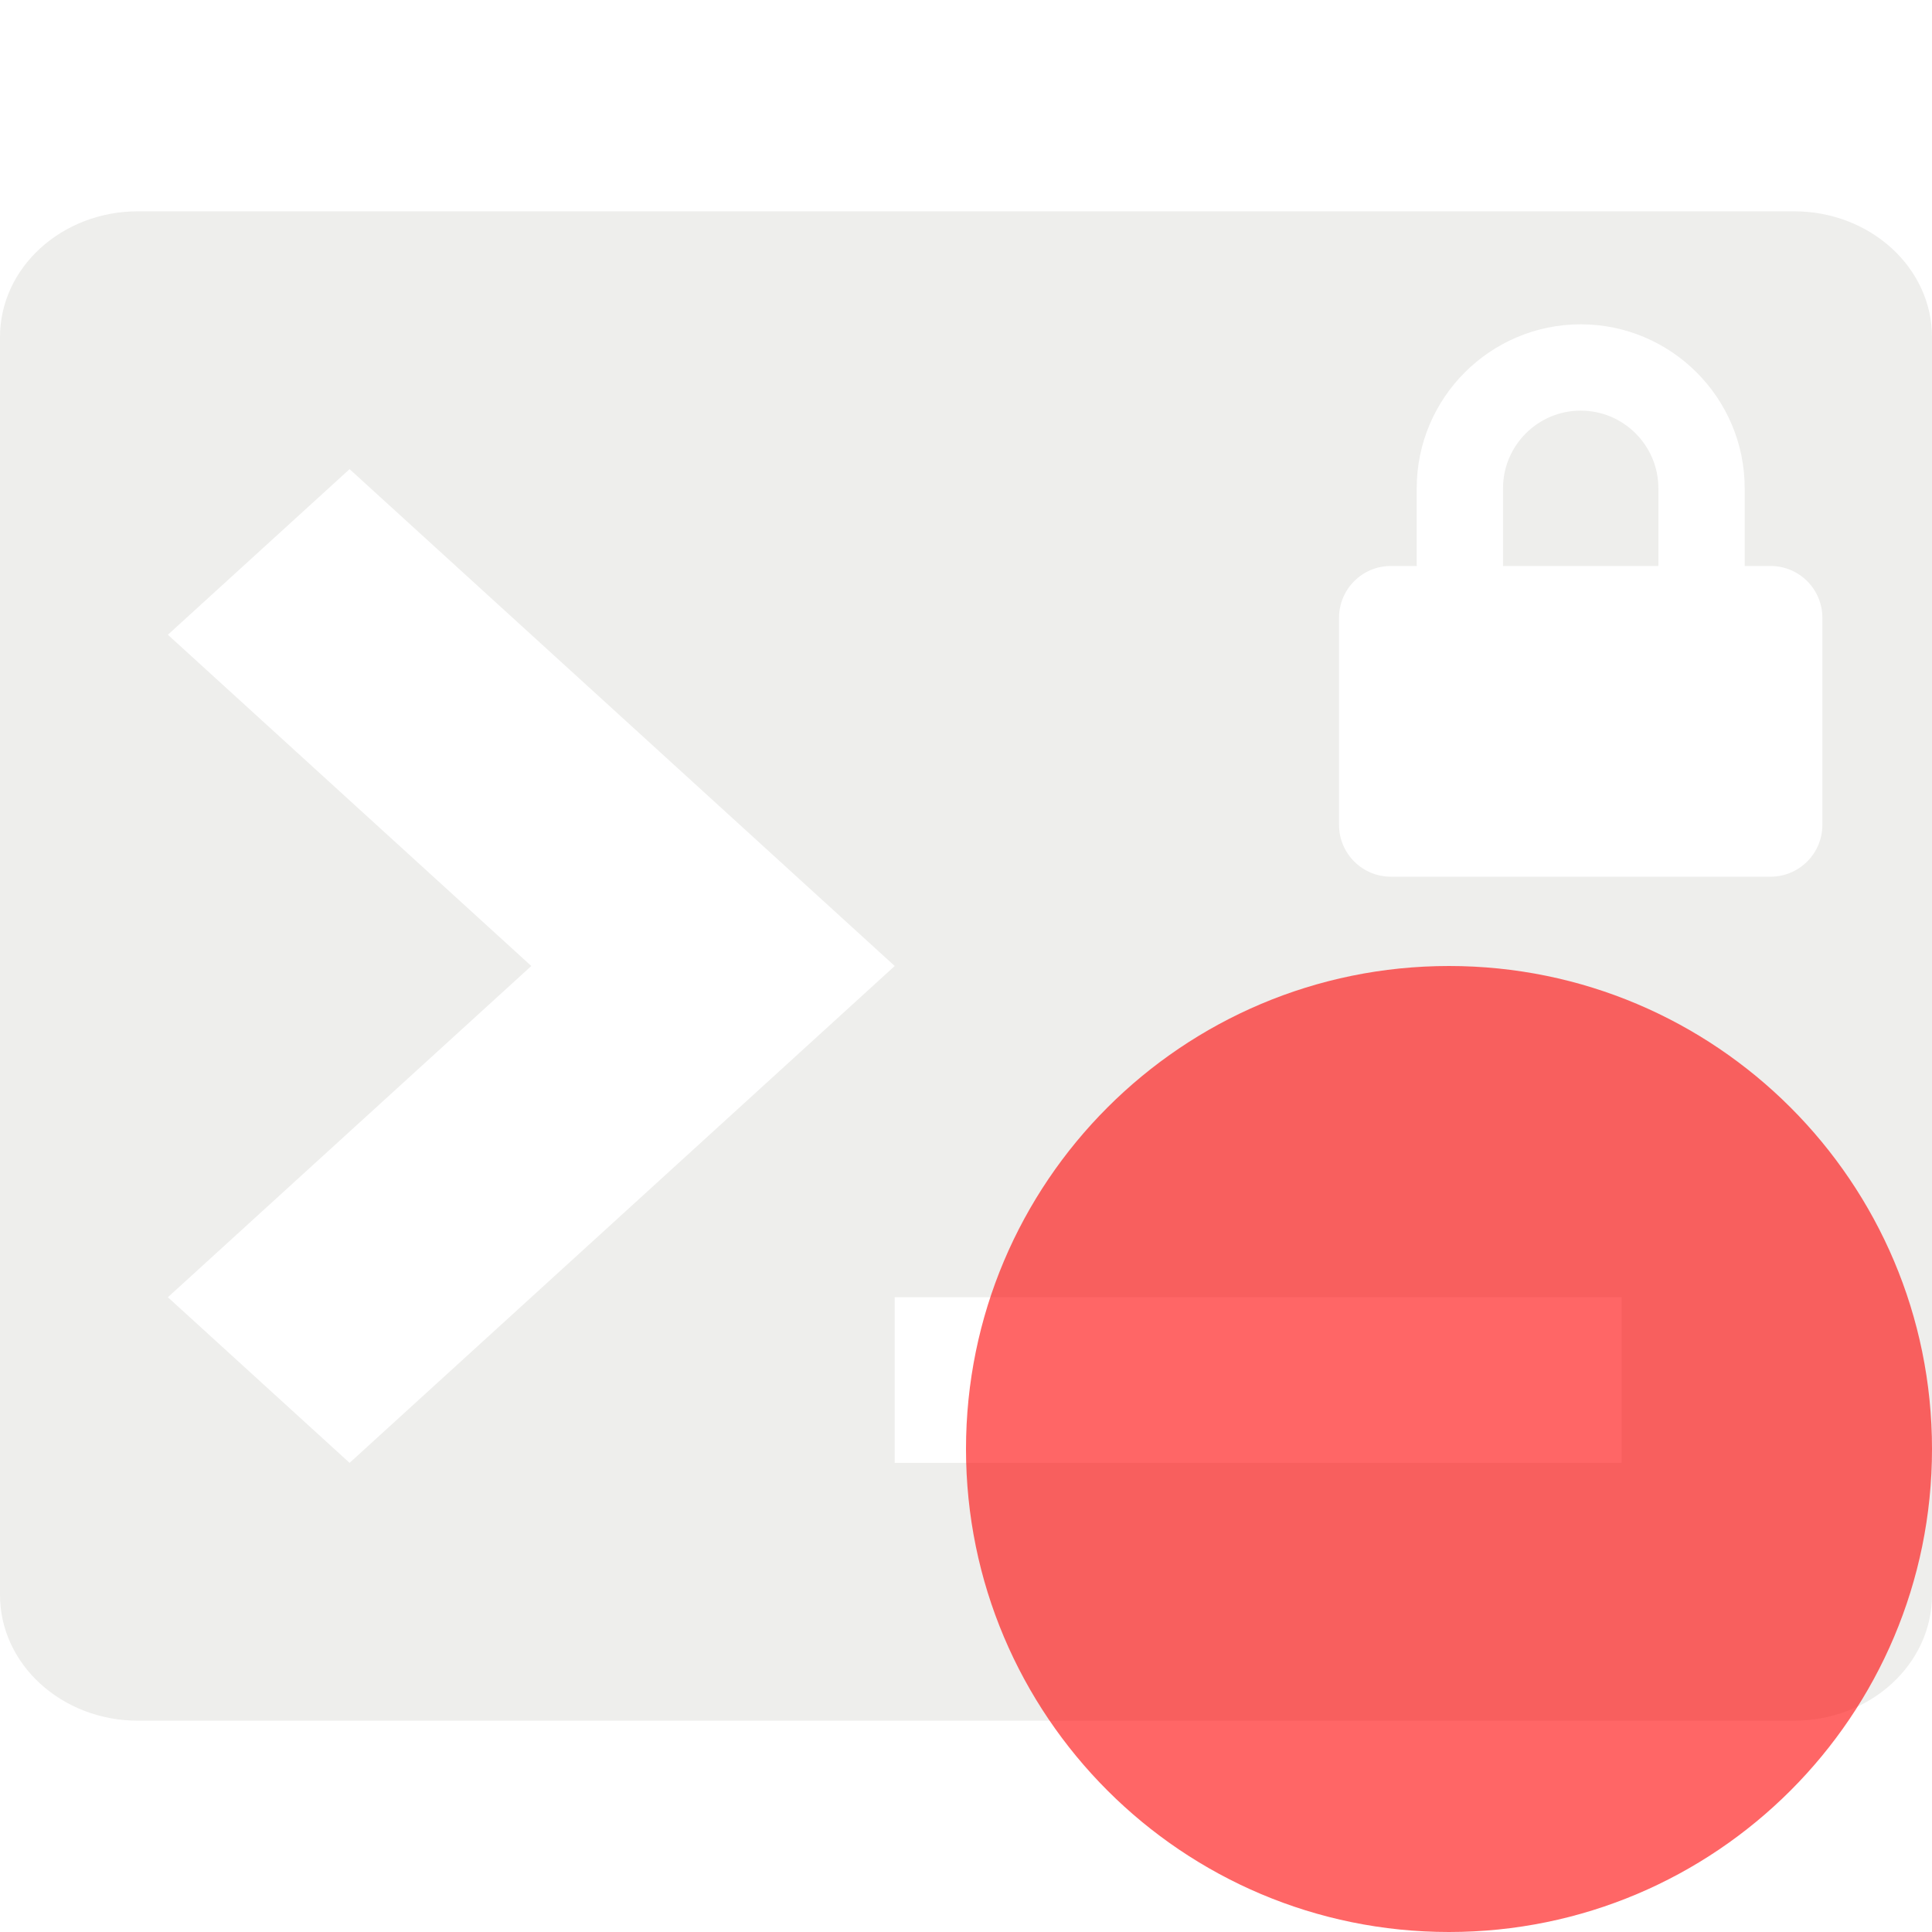
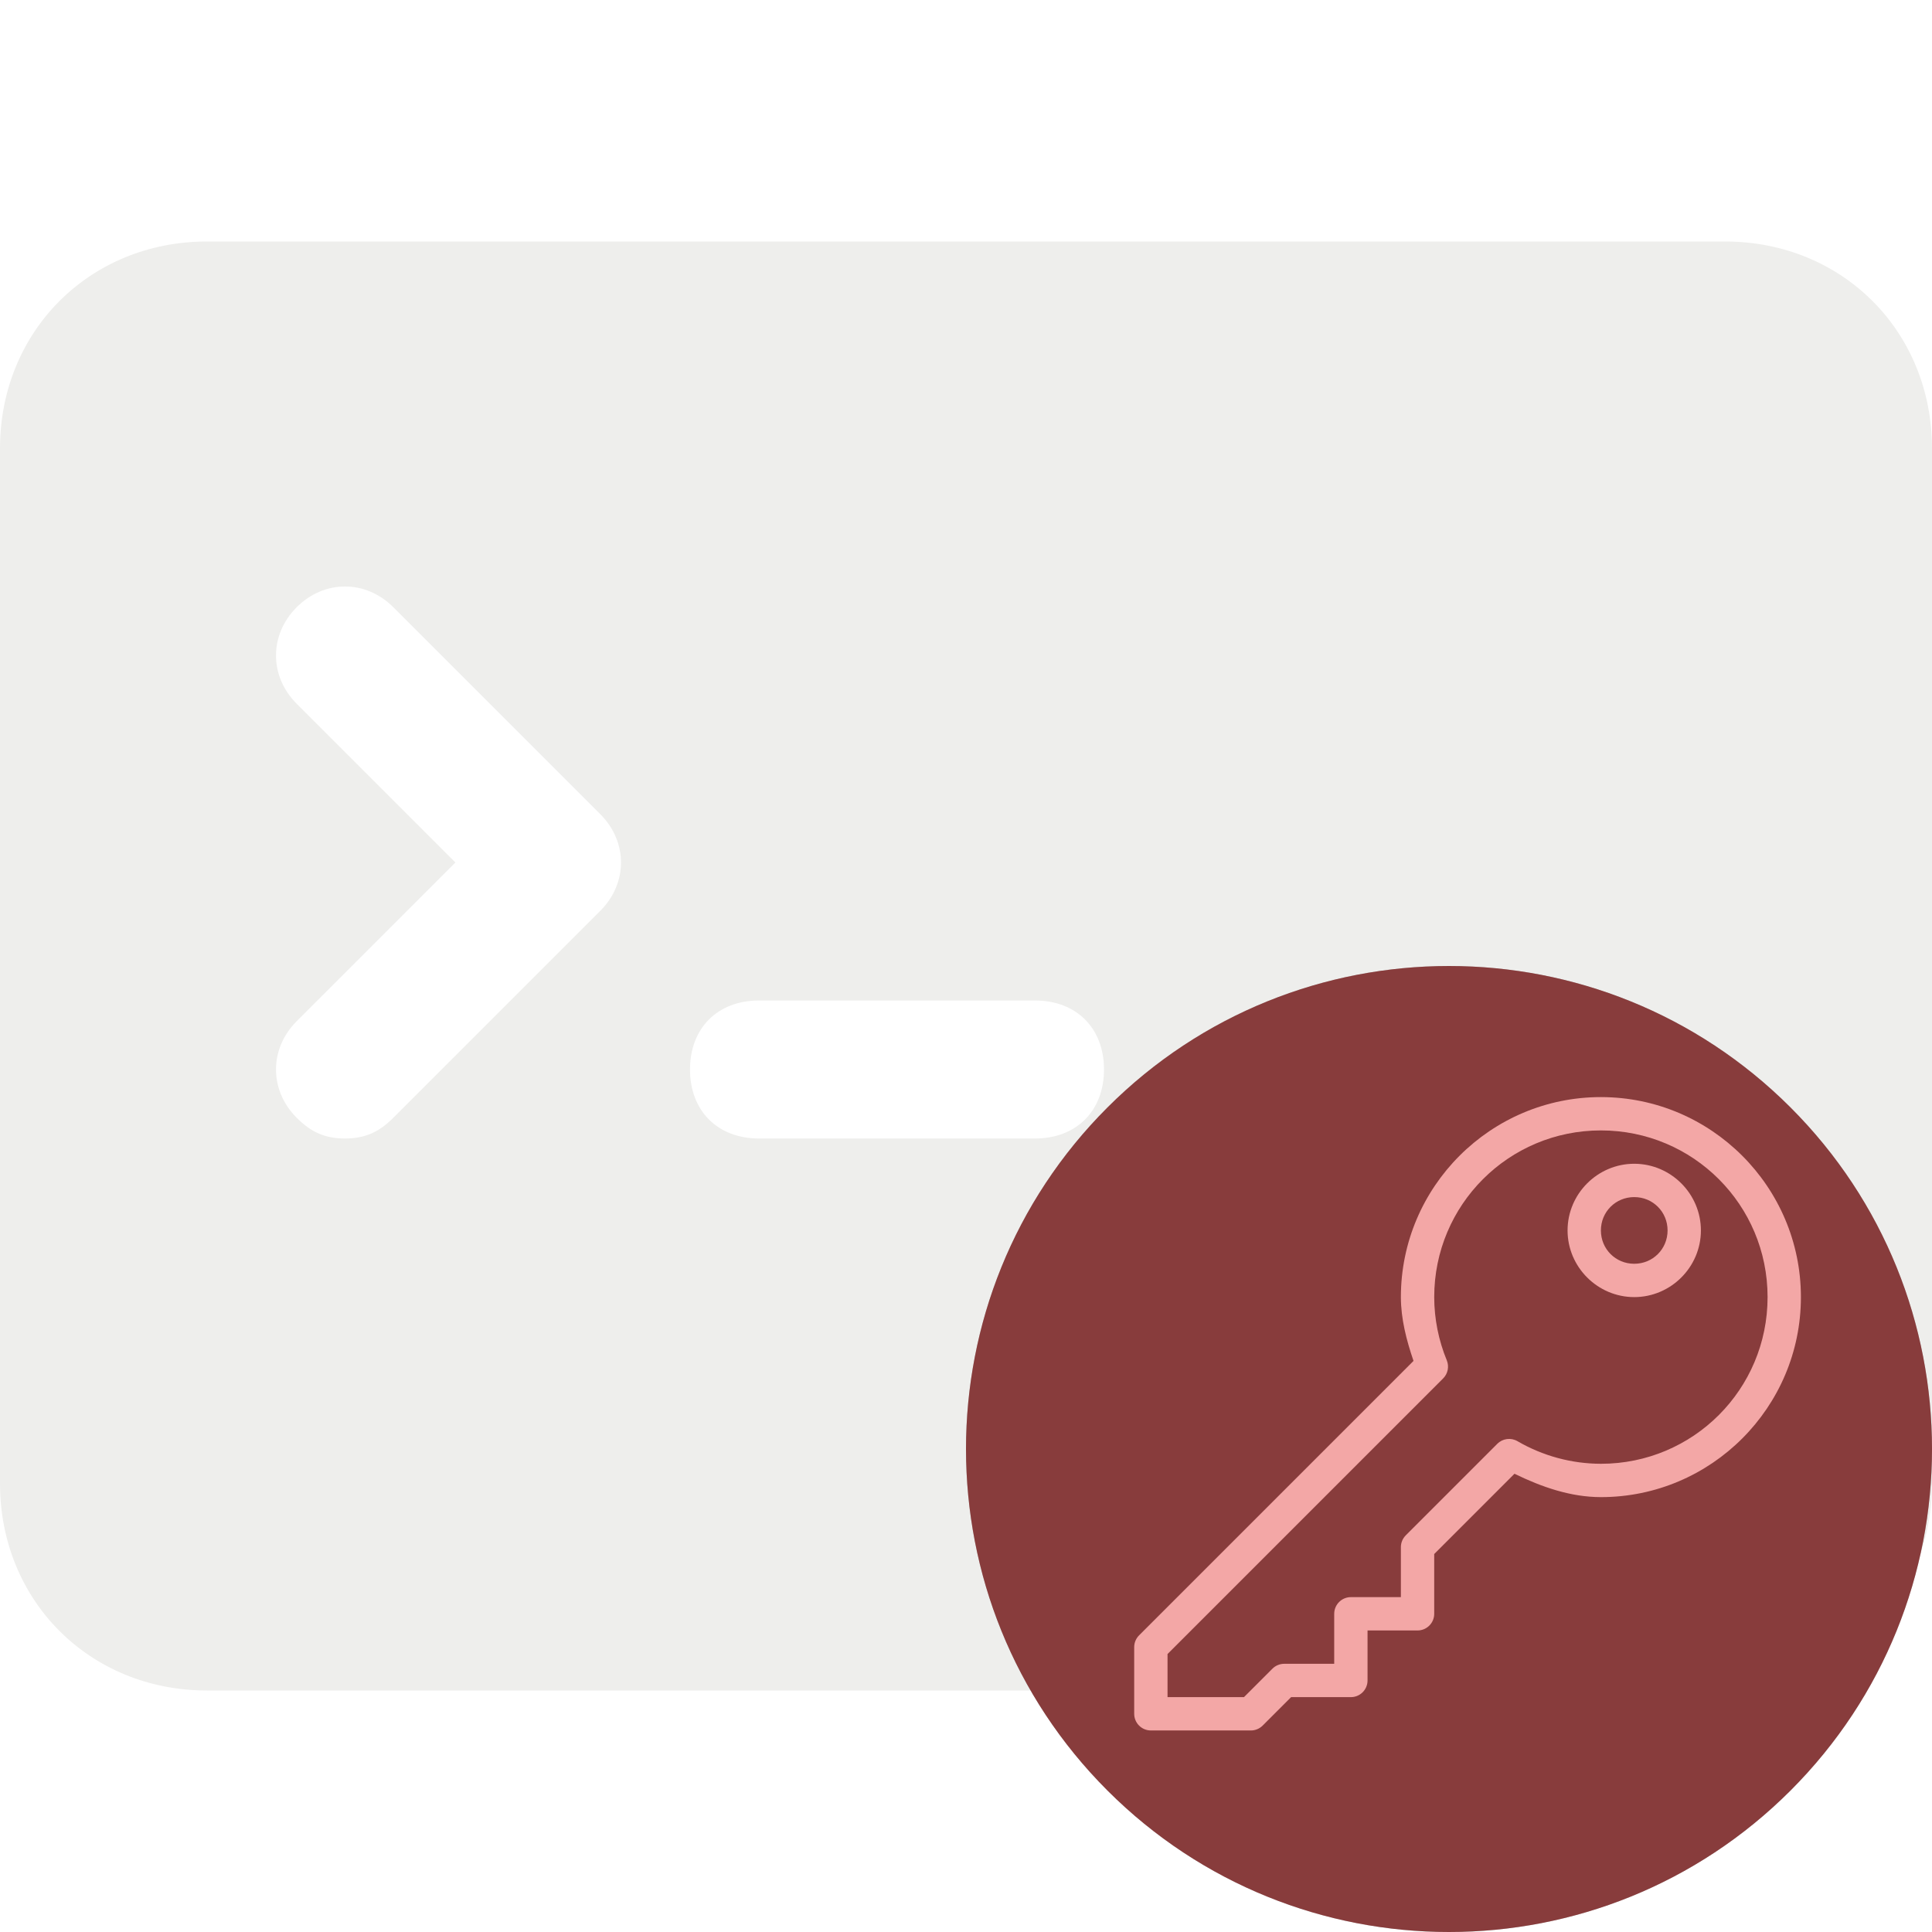
- <svg xmlns="http://www.w3.org/2000/svg" version="1.1" width="512px" height="512px" id="svg4">
+ <svg xmlns="http://www.w3.org/2000/svg" version="1.1" width="512px" height="512px" id="svg4" xml:space="preserve">
  <defs id="defs8" />
-   <path id="path2" style="fill:#eeeeec;fill-opacity:1;stroke-width:0.955" d="M 36.572,56 C 16.372,56 0,70.923 0,89.334 V 422.666 C 0,441.077 16.372,456 36.572,456 H 475.428 C 495.628,456 512,441.077 512,422.666 V 89.334 C 512,70.923 495.628,56 475.428,56 Z M 418.904,85.947 c 23.959,0 43.457,19.498 43.457,43.457 v 20.586 h 6.861 c 7.577,0 13.725,6.148 13.725,13.725 v 54.893 c 0,7.577 -6.148,13.725 -13.725,13.725 H 368.584 c -7.577,0 -13.725,-6.148 -13.725,-13.725 v -54.893 c 0,-7.577 6.148,-13.725 13.725,-13.725 h 6.861 V 129.404 c 0,-23.959 19.5,-43.457 43.459,-43.457 z m 0,22.873 c -11.351,0 -20.586,9.233 -20.586,20.584 v 20.586 h 41.17 V 129.404 c 0,-11.351 -9.233,-20.584 -20.584,-20.584 z M 92.643,124.324 237.109,256 92.643,387.676 44.488,343.783 140.799,256 44.488,168.215 Z M 237.109,343.783 h 192.621 v 43.893 H 237.109 Z" />
-   <circle style="color:#eeeeec;opacity:0.6;fill:#ff0000;fill-opacity:1;stroke:#d2b7b7;stroke-width:0;paint-order:stroke markers fill" id="path477" cx="384" cy="384" r="128" />
+   <path d="M 457.143,64 H 54.857 C 23.771,64 -2.5e-5,87.771 -2.5e-5,118.857 V 393.143 C -2.5e-5,424.229 23.771,448 54.857,448 H 457.143 c 31.086,0 54.857,-23.771 54.857,-54.857 V 118.857 C 512,87.771 488.229,64 457.143,64 Z m -298.057,177.371 -54.857,54.857 c -3.657,3.657 -7.314,5.486 -12.8,5.486 -5.486,0 -9.143,-1.829 -12.8,-5.486 -7.314,-7.314 -7.314,-18.286 0,-25.6 L 120.686,228.571 78.629,186.514 c -7.314,-7.314 -7.314,-18.286 0,-25.6 7.314,-7.314 18.286,-7.314 25.6,0 l 54.857,54.857 c 7.314,7.314 7.314,18.286 0,25.6 z m 115.2,60.343 h -73.143 c -10.971,0 -18.286,-7.314 -18.286,-18.286 0,-10.971 7.314,-18.286 18.286,-18.286 h 73.143 c 10.971,0 18.286,7.314 18.286,18.286 0,10.971 -7.314,18.286 -18.286,18.286 z" id="path3476" style="fill:#eeeeec;fill-opacity:1;stroke-width:18.286" />
+   <g id="g925" transform="rotate(-45,384,384)">
+     <path style="fill:#555555;fill-opacity:1;stroke:#ff0000;stroke-width:0;stroke-linecap:round;stroke-linejoin:round;stroke-dasharray:none;stroke-opacity:1;paint-order:stroke markers fill" d="M 384,256 A 128,128 0 0 0 256,384 128,128 0 0 0 384,512 128,128 0 0 0 512,384 128,128 0 0 0 384,256 Z" id="path4605-3" />
+     <path d="m 478.41,346.519 c -20.663,-20.663 -54.299,-20.663 -74.963,0 -4.096,4.108 -7.038,9.131 -9.59,14.324 H 291.004 a 4.418,4.418 0 0 0 -3.123,1.293 l -12.494,12.494 a 4.418,4.418 0 0 0 10e-6,6.247 l 18.741,18.741 a 4.418,4.418 0 0 0 3.123,1.293 H 307.914 l 11.2,11.2 a 4.418,4.418 0 0 0 6.247,0 l 9.37,-9.37 9.37,9.37 a 4.418,4.418 0 0 0 6.247,0 l 11.2,-11.2 30.087,1e-5 c 2.602,7.571 6.126,14.862 11.798,20.559 a 4.418,4.418 0 0 0 0.012,0.012 c 20.663,20.663 54.299,20.663 74.963,0 20.663,-20.663 20.663,-54.299 -10e-6,-74.963 z m -6.247,6.247 c 17.287,17.287 17.287,45.182 0,62.469 -17.283,17.283 -45.168,17.287 -62.457,0.012 -5.483,-5.507 -9.422,-12.362 -11.408,-19.875 a 4.418,4.418 0 0 0 -4.27,-3.294 l -34.309,-4e-5 a 4.418,4.418 0 0 0 -3.123,1.293 l -9.37,9.37 -9.37,-9.37 a 4.418,4.418 0 0 0 -6.247,0 l -9.37,9.37 -9.37,-9.37 a 4.418,4.418 0 0 0 -3.123,-1.293 h -10.664 l -14.324,-14.324 8.077,-8.077 103.293,10e-6 a 4.418,4.418 0 0 0 4.075,-2.709 c 2.211,-5.305 5.434,-10.132 9.492,-14.202 17.287,-17.287 45.181,-17.287 62.469,0 z m -10e-6,12.494 c -6.863,-6.863 -18.124,-6.863 -24.987,2e-5 -6.863,6.863 -6.863,18.124 0,24.988 6.863,6.863 18.124,6.863 24.987,-2e-5 6.863,-6.863 6.863,-18.124 0,-24.988 z m -6.247,6.247 c 3.487,3.487 3.487,9.007 -10e-6,12.494 -3.487,3.487 -9.007,3.487 -12.494,0 -3.487,-3.487 -3.487,-9.007 0,-12.494 3.487,-3.487 9.007,-3.487 12.494,10e-6 z" style="fill:#eeeeec;fill-opacity:1;stroke:none;stroke-width:0px" id="path3055" />
+     <circle style="color:#eeeeec;opacity:0.3;fill:#ff0000;fill-opacity:1;stroke:#d2b7b7;stroke-width:0;paint-order:stroke markers fill" id="path477" cx="384" cy="384" r="128" />
+   </g>
</svg>
